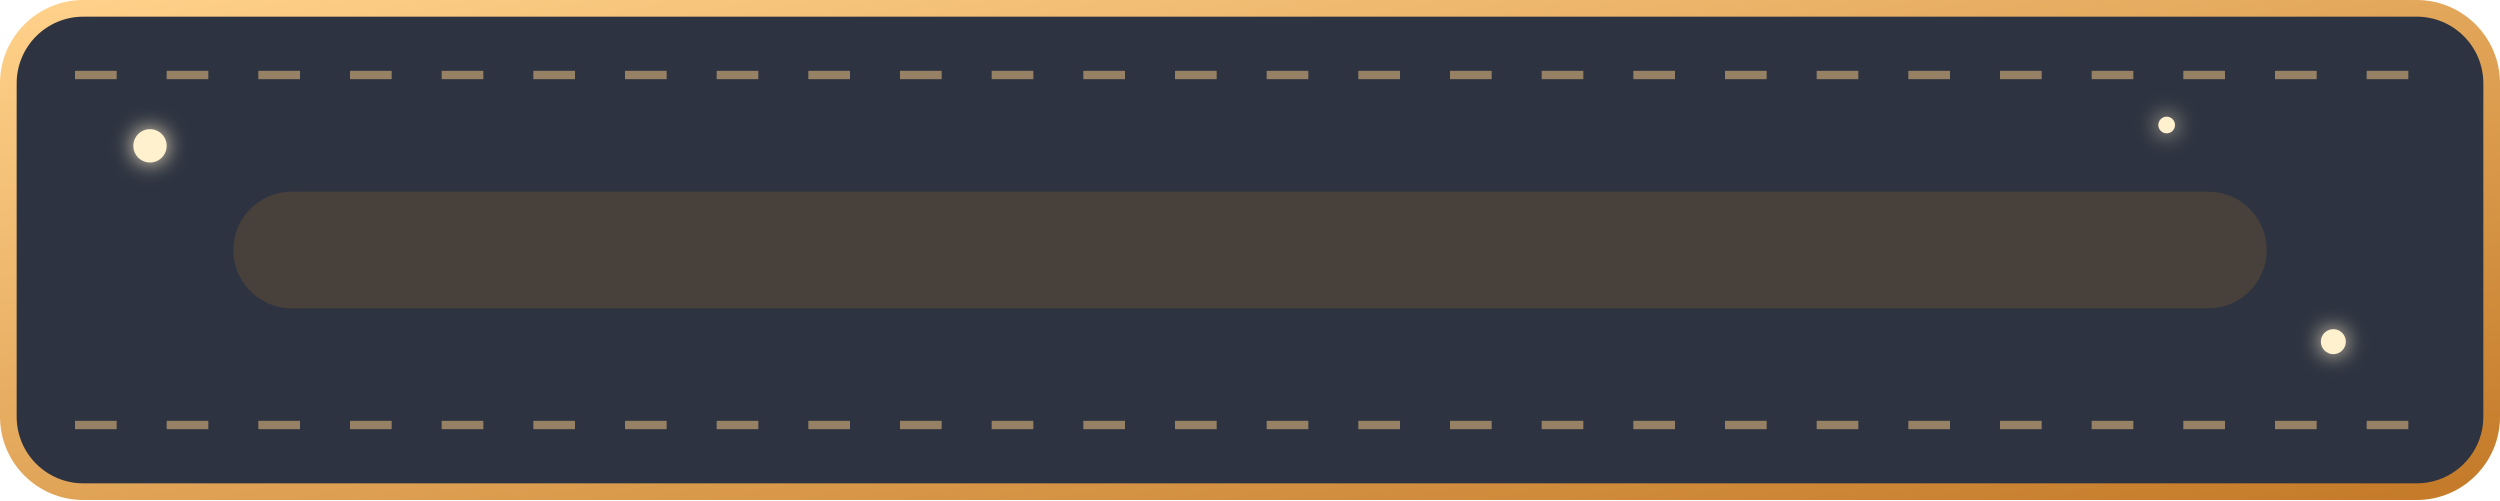
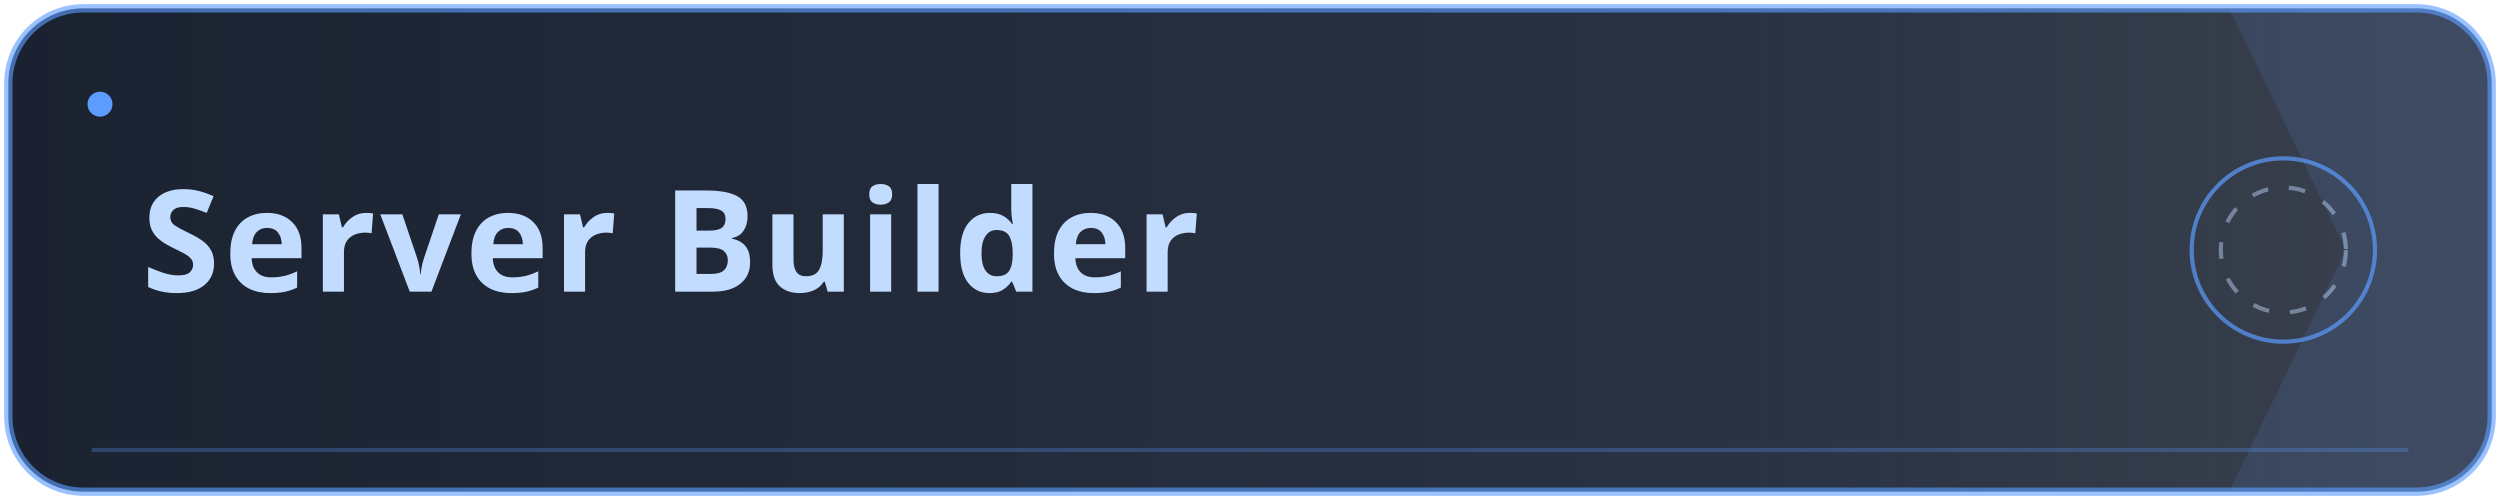
<svg xmlns="http://www.w3.org/2000/svg" viewBox="0 0 600 120">
  <defs>
-     <linearGradient id="g" x1="0" y1="0" x2="1" y2="1">
-       <stop stop-color="#ffd18a" />
-       <stop offset="1" stop-color="#c47a28" />
+     <linearGradient id="bg" x1="0" y1="0" x2="1" y2="0">
+       <stop stop-color="#111827" stop-opacity=".96" />
+       <stop offset=".7" stop-color="#1c2638" stop-opacity=".94" />
+       <stop offset="1" stop-color="#111827" stop-opacity=".82" />
    </linearGradient>
-     <filter id="glow">
-       <feGaussianBlur stdDeviation="2.5" result="blur" />
-       <feMerge>
-         <feMergeNode in="blur" />
-         <feMergeNode in="SourceGraphic" />
-       </feMerge>
-     </filter>
+     <linearGradient id="line">
+       <stop stop-color="#5d9cff" stop-opacity=".2" />
+       <stop offset=".5" stop-color="#c2dcff" />
+       <stop offset="1" stop-color="#5d9cff" stop-opacity=".2" />
+     </linearGradient>
  </defs>
-   <rect x="2" y="2" width="596" height="116" rx="18" fill="#111827" fill-opacity=".88" stroke="url(#g)" stroke-width="4" />
-   <path d="M18 18H582M18 102H582" stroke="#ffd18a" stroke-opacity=".5" stroke-width="2" stroke-dasharray="10 12">
-     <animate attributeName="stroke-dashoffset" values="0;44" dur="4s" repeatCount="indefinite" />
-   </path>
-   <path d="M24 60H576" stroke="url(#g)" stroke-width="1" opacity=".5" />
-   <g fill="#fff0ce" filter="url(#glow)">
-     <circle cx="36" cy="35" r="4">
-       <animate attributeName="cy" values="35;85;35" dur="3s" repeatCount="indefinite" />
-     </circle>
-     <circle cx="560" cy="82" r="3">
-       <animate attributeName="cy" values="82;30;82" dur="2.5s" repeatCount="indefinite" />
-     </circle>
-     <circle cx="520" cy="30" r="2">
-       <animate attributeName="opacity" values=".1;1;.1" dur="2s" repeatCount="indefinite" />
-     </circle>
-   </g>
-   <path d="M70 60h460" stroke="#c47a28" stroke-opacity=".18" stroke-width="28" stroke-linecap="round">
-     <animate attributeName="stroke-opacity" values=".08;.3;.08" dur="3s" repeatCount="indefinite" />
-   </path>
+   <rect x="2" y="2" width="596" height="116" rx="18" fill="url(#bg)" stroke="#5d9cff" stroke-opacity=".62" stroke-width="2" />
+   <path d="M22 12h180" stroke="url(#line)" stroke-width="2" />
+   <path d="M22 108h556" stroke="#5d9cff" stroke-opacity=".28" />
+   <path d="M535 2h45a18 18 0 0 1 18 18v80a18 18 0 0 1-18 18h-45l28-58z" fill="#5d9cff" fill-opacity=".12" />
+   <circle cx="548" cy="60" r="22" fill="none" stroke="#5d9cff" stroke-opacity=".7" />
+   <circle cx="548" cy="60" r="15" fill="none" stroke="#c2dcff" stroke-opacity=".45" stroke-dasharray="4 5">
+     <animateTransform attributeName="transform" type="rotate" from="0 548 60" to="360 548 60" dur="14s" repeatCount="indefinite" />
+   </circle>
+   <text x="34" y="70" fill="#c2dcff" font-size="34" font-family="system-ui,sans-serif" font-weight="700" letter-spacing="1">Server Builder</text>
+   <circle cx="24" cy="25" r="3" fill="#5d9cff">
+     <animate attributeName="opacity" values=".25;1;.25" dur="2s" repeatCount="indefinite" />
+   </circle>
</svg>
